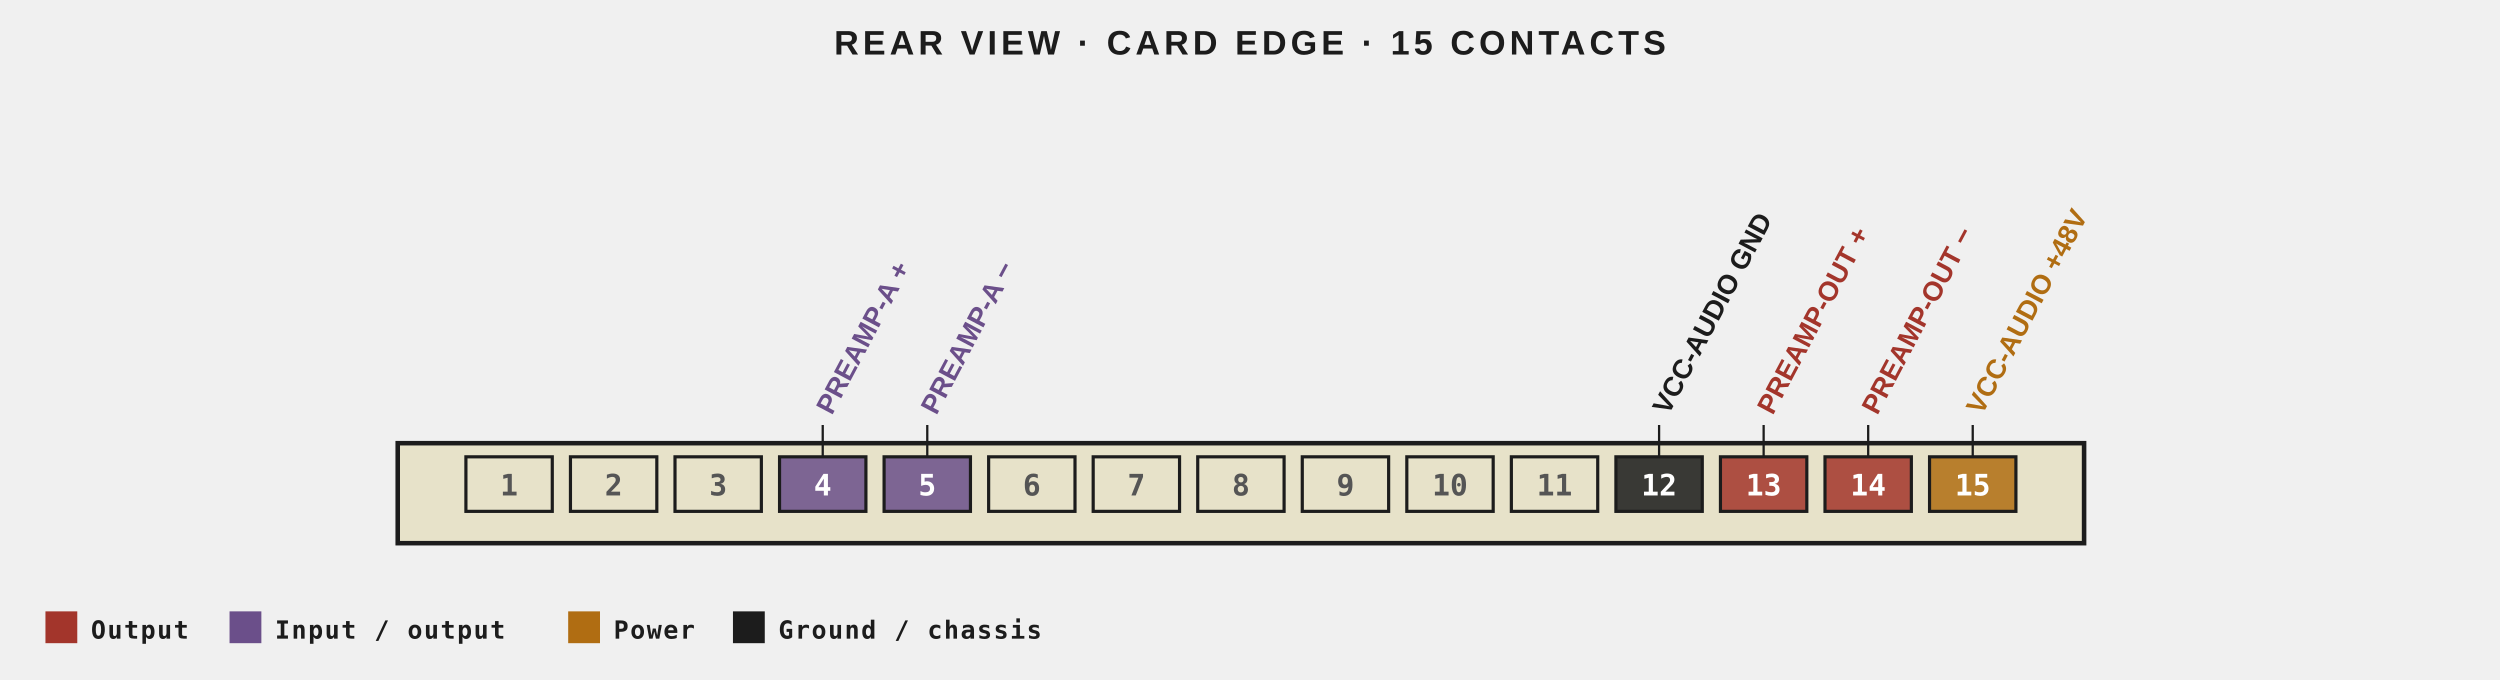
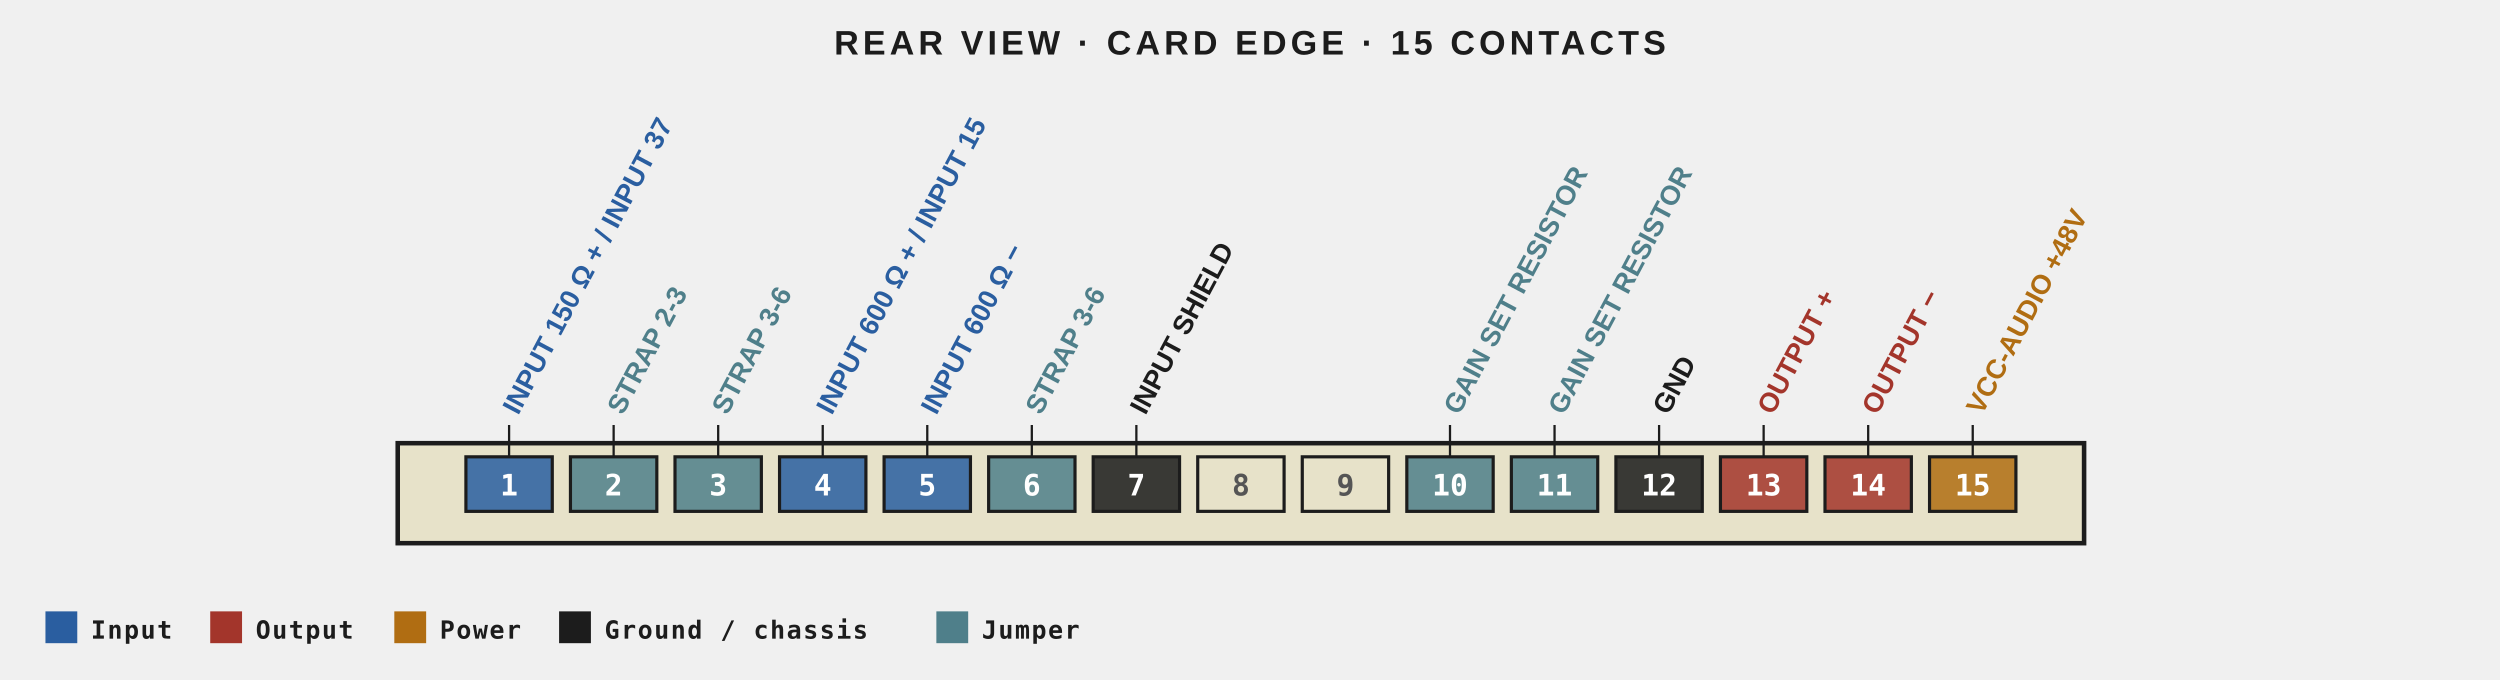
<svg xmlns="http://www.w3.org/2000/svg" viewBox="0 0 1100 299" class="drawing">
  <style>
.drawing { width: 100%; height: auto; font-family: "Overpass", "Helvetica Neue", Arial, sans-serif }
.drawing .h { font: 700 15px "Overpass", Arial, sans-serif; letter-spacing: .12em; fill: #1c1c1c }
.drawing .board { fill: #e7e2c9; stroke: #1c1c1c; stroke-width: 2 }
.drawing .finger { stroke: #1c1c1c; stroke-width: 1.4 }
.drawing .pin { font: 600 13px "Overpass Mono", monospace; fill: #555 }
.drawing .pin.on { fill: #fff }
.drawing .lead { stroke: #1c1c1c; stroke-width: 1 }
.drawing .sig { font: 600 12px "Overpass", Arial, sans-serif; text-transform: uppercase }
.drawing .side, .drawing .leg { font: 600 11px "Overpass Mono", monospace; fill: #1c1c1c; letter-spacing: .06em }
.drawing .block { fill: #faf8ef; stroke: #1c1c1c; stroke-width: 2.5 }
.drawing .code { font: 800 34px "Overpass", Arial, sans-serif; fill: #1c1c1c }
.drawing .kind { font: 600 13px "Overpass", Arial, sans-serif; fill: #555; text-transform: uppercase; letter-spacing: .06em }
.drawing .wire { stroke-width: 2.2 }
.drawing .sig2 { font: 700 14px "Overpass", Arial, sans-serif; fill: #1c1c1c; text-transform: uppercase }
.drawing .pins { font: 13px "Overpass Mono", monospace; fill: #444 }
.drawing .jmp { font: 12px "Overpass Mono", monospace; fill: #4f7f8a }
</style>
  <text x="550.0" y="24" class="h" text-anchor="middle">REAR VIEW · CARD EDGE · 15 CONTACTS</text>
  <rect x="175.0" y="195" width="742" height="44" class="board" />
-   <rect x="205.0" y="201" width="38" height="24" class="finger" style="fill:none;fill-opacity:0" />
-   <text x="224.0" y="218" text-anchor="middle" class="pin">1</text>
-   <rect x="251.0" y="201" width="38" height="24" class="finger" style="fill:none;fill-opacity:0" />
-   <text x="270.0" y="218" text-anchor="middle" class="pin">2</text>
-   <rect x="297.0" y="201" width="38" height="24" class="finger" style="fill:none;fill-opacity:0" />
-   <text x="316.0" y="218" text-anchor="middle" class="pin">3</text>
-   <rect x="343.0" y="201" width="38" height="24" class="finger" style="fill:#6b4f8a;fill-opacity:0.85" />
+   <rect x="205.0" y="201" width="38" height="24" class="finger" style="fill:#2a5ea0;fill-opacity:0.85" />
+   <text x="224.0" y="218" text-anchor="middle" class="pin on">1</text>
+   <line x1="224.0" y1="201" x2="224.0" y2="187" class="lead" />
+   <text transform="translate(228.0,183) rotate(-62)" class="sig" style="fill:#2a5ea0">INPUT 150 Ω + / INPUT 37</text>
+   <rect x="251.0" y="201" width="38" height="24" class="finger" style="fill:#4f7f8a;fill-opacity:0.85" />
+   <text x="270.0" y="218" text-anchor="middle" class="pin on">2</text>
+   <line x1="270.0" y1="201" x2="270.0" y2="187" class="lead" />
+   <text transform="translate(274.0,183) rotate(-62)" class="sig" style="fill:#4f7f8a">STRAP 2-3</text>
+   <rect x="297.0" y="201" width="38" height="24" class="finger" style="fill:#4f7f8a;fill-opacity:0.85" />
+   <text x="316.0" y="218" text-anchor="middle" class="pin on">3</text>
+   <line x1="316.0" y1="201" x2="316.0" y2="187" class="lead" />
+   <text transform="translate(320.0,183) rotate(-62)" class="sig" style="fill:#4f7f8a">STRAP 3-6</text>
+   <rect x="343.0" y="201" width="38" height="24" class="finger" style="fill:#2a5ea0;fill-opacity:0.85" />
  <text x="362.0" y="218" text-anchor="middle" class="pin on">4</text>
  <line x1="362.0" y1="201" x2="362.0" y2="187" class="lead" />
-   <text transform="translate(366.0,183) rotate(-62)" class="sig" style="fill:#6b4f8a">PREAMP-A +</text>
-   <rect x="389.0" y="201" width="38" height="24" class="finger" style="fill:#6b4f8a;fill-opacity:0.85" />
+   <text transform="translate(366.0,183) rotate(-62)" class="sig" style="fill:#2a5ea0">INPUT 600 Ω + / INPUT 15</text>
+   <rect x="389.0" y="201" width="38" height="24" class="finger" style="fill:#2a5ea0;fill-opacity:0.85" />
  <text x="408.0" y="218" text-anchor="middle" class="pin on">5</text>
  <line x1="408.0" y1="201" x2="408.0" y2="187" class="lead" />
-   <text transform="translate(412.0,183) rotate(-62)" class="sig" style="fill:#6b4f8a">PREAMP-A −</text>
-   <rect x="435.0" y="201" width="38" height="24" class="finger" style="fill:none;fill-opacity:0" />
-   <text x="454.0" y="218" text-anchor="middle" class="pin">6</text>
-   <rect x="481.0" y="201" width="38" height="24" class="finger" style="fill:none;fill-opacity:0" />
-   <text x="500.0" y="218" text-anchor="middle" class="pin">7</text>
+   <text transform="translate(412.0,183) rotate(-62)" class="sig" style="fill:#2a5ea0">INPUT 600 Ω −</text>
+   <rect x="435.0" y="201" width="38" height="24" class="finger" style="fill:#4f7f8a;fill-opacity:0.85" />
+   <text x="454.0" y="218" text-anchor="middle" class="pin on">6</text>
+   <line x1="454.0" y1="201" x2="454.0" y2="187" class="lead" />
+   <text transform="translate(458.0,183) rotate(-62)" class="sig" style="fill:#4f7f8a">STRAP 3-6</text>
+   <rect x="481.0" y="201" width="38" height="24" class="finger" style="fill:#1c1c1c;fill-opacity:0.85" />
+   <text x="500.0" y="218" text-anchor="middle" class="pin on">7</text>
+   <line x1="500.0" y1="201" x2="500.0" y2="187" class="lead" />
+   <text transform="translate(504.0,183) rotate(-62)" class="sig" style="fill:#1c1c1c">INPUT SHIELD</text>
  <rect x="527.0" y="201" width="38" height="24" class="finger" style="fill:none;fill-opacity:0" />
  <text x="546.0" y="218" text-anchor="middle" class="pin">8</text>
  <rect x="573.0" y="201" width="38" height="24" class="finger" style="fill:none;fill-opacity:0" />
  <text x="592.0" y="218" text-anchor="middle" class="pin">9</text>
-   <rect x="619.0" y="201" width="38" height="24" class="finger" style="fill:none;fill-opacity:0" />
-   <text x="638.0" y="218" text-anchor="middle" class="pin">10</text>
-   <rect x="665.0" y="201" width="38" height="24" class="finger" style="fill:none;fill-opacity:0" />
-   <text x="684.0" y="218" text-anchor="middle" class="pin">11</text>
+   <rect x="619.0" y="201" width="38" height="24" class="finger" style="fill:#4f7f8a;fill-opacity:0.85" />
+   <text x="638.0" y="218" text-anchor="middle" class="pin on">10</text>
+   <line x1="638.0" y1="201" x2="638.0" y2="187" class="lead" />
+   <text transform="translate(642.0,183) rotate(-62)" class="sig" style="fill:#4f7f8a">GAIN SET RESISTOR</text>
+   <rect x="665.0" y="201" width="38" height="24" class="finger" style="fill:#4f7f8a;fill-opacity:0.85" />
+   <text x="684.0" y="218" text-anchor="middle" class="pin on">11</text>
+   <line x1="684.0" y1="201" x2="684.0" y2="187" class="lead" />
+   <text transform="translate(688.0,183) rotate(-62)" class="sig" style="fill:#4f7f8a">GAIN SET RESISTOR</text>
  <rect x="711.0" y="201" width="38" height="24" class="finger" style="fill:#1c1c1c;fill-opacity:0.85" />
  <text x="730.0" y="218" text-anchor="middle" class="pin on">12</text>
  <line x1="730.0" y1="201" x2="730.0" y2="187" class="lead" />
-   <text transform="translate(734.0,183) rotate(-62)" class="sig" style="fill:#1c1c1c">VCC-AUDIO GND</text>
+   <text transform="translate(734.0,183) rotate(-62)" class="sig" style="fill:#1c1c1c">GND</text>
  <rect x="757.0" y="201" width="38" height="24" class="finger" style="fill:#a3352b;fill-opacity:0.85" />
  <text x="776.0" y="218" text-anchor="middle" class="pin on">13</text>
  <line x1="776.0" y1="201" x2="776.0" y2="187" class="lead" />
-   <text transform="translate(780.0,183) rotate(-62)" class="sig" style="fill:#a3352b">PREAMP-OUT +</text>
+   <text transform="translate(780.0,183) rotate(-62)" class="sig" style="fill:#a3352b">OUTPUT +</text>
  <rect x="803.0" y="201" width="38" height="24" class="finger" style="fill:#a3352b;fill-opacity:0.85" />
  <text x="822.0" y="218" text-anchor="middle" class="pin on">14</text>
  <line x1="822.0" y1="201" x2="822.0" y2="187" class="lead" />
-   <text transform="translate(826.0,183) rotate(-62)" class="sig" style="fill:#a3352b">PREAMP-OUT −</text>
+   <text transform="translate(826.0,183) rotate(-62)" class="sig" style="fill:#a3352b">OUTPUT −</text>
  <rect x="849.0" y="201" width="38" height="24" class="finger" style="fill:#b06d12;fill-opacity:0.85" />
  <text x="868.0" y="218" text-anchor="middle" class="pin on">15</text>
  <line x1="868.0" y1="201" x2="868.0" y2="187" class="lead" />
  <text transform="translate(872.0,183) rotate(-62)" class="sig" style="fill:#b06d12">VCC-AUDIO +48V</text>
-   <rect x="20" y="269" width="14" height="14" style="fill:#a3352b" />
-   <text x="40" y="281" class="leg">Output</text>
-   <rect x="101.0" y="269" width="14" height="14" style="fill:#6b4f8a" />
-   <text x="121.0" y="281" class="leg">Input / output</text>
-   <rect x="250.0" y="269" width="14" height="14" style="fill:#b06d12" />
-   <text x="270.0" y="281" class="leg">Power</text>
-   <rect x="322.5" y="269" width="14" height="14" style="fill:#1c1c1c" />
-   <text x="342.5" y="281" class="leg">Ground / chassis</text>
+   <rect x="20" y="269" width="14" height="14" style="fill:#2a5ea0" />
+   <text x="40" y="281" class="leg">Input</text>
+   <rect x="92.5" y="269" width="14" height="14" style="fill:#a3352b" />
+   <text x="112.5" y="281" class="leg">Output</text>
+   <rect x="173.5" y="269" width="14" height="14" style="fill:#b06d12" />
+   <text x="193.5" y="281" class="leg">Power</text>
+   <rect x="246.0" y="269" width="14" height="14" style="fill:#1c1c1c" />
+   <text x="266.0" y="281" class="leg">Ground / chassis</text>
+   <rect x="412.0" y="269" width="14" height="14" style="fill:#4f7f8a" />
+   <text x="432.0" y="281" class="leg">Jumper</text>
</svg>
